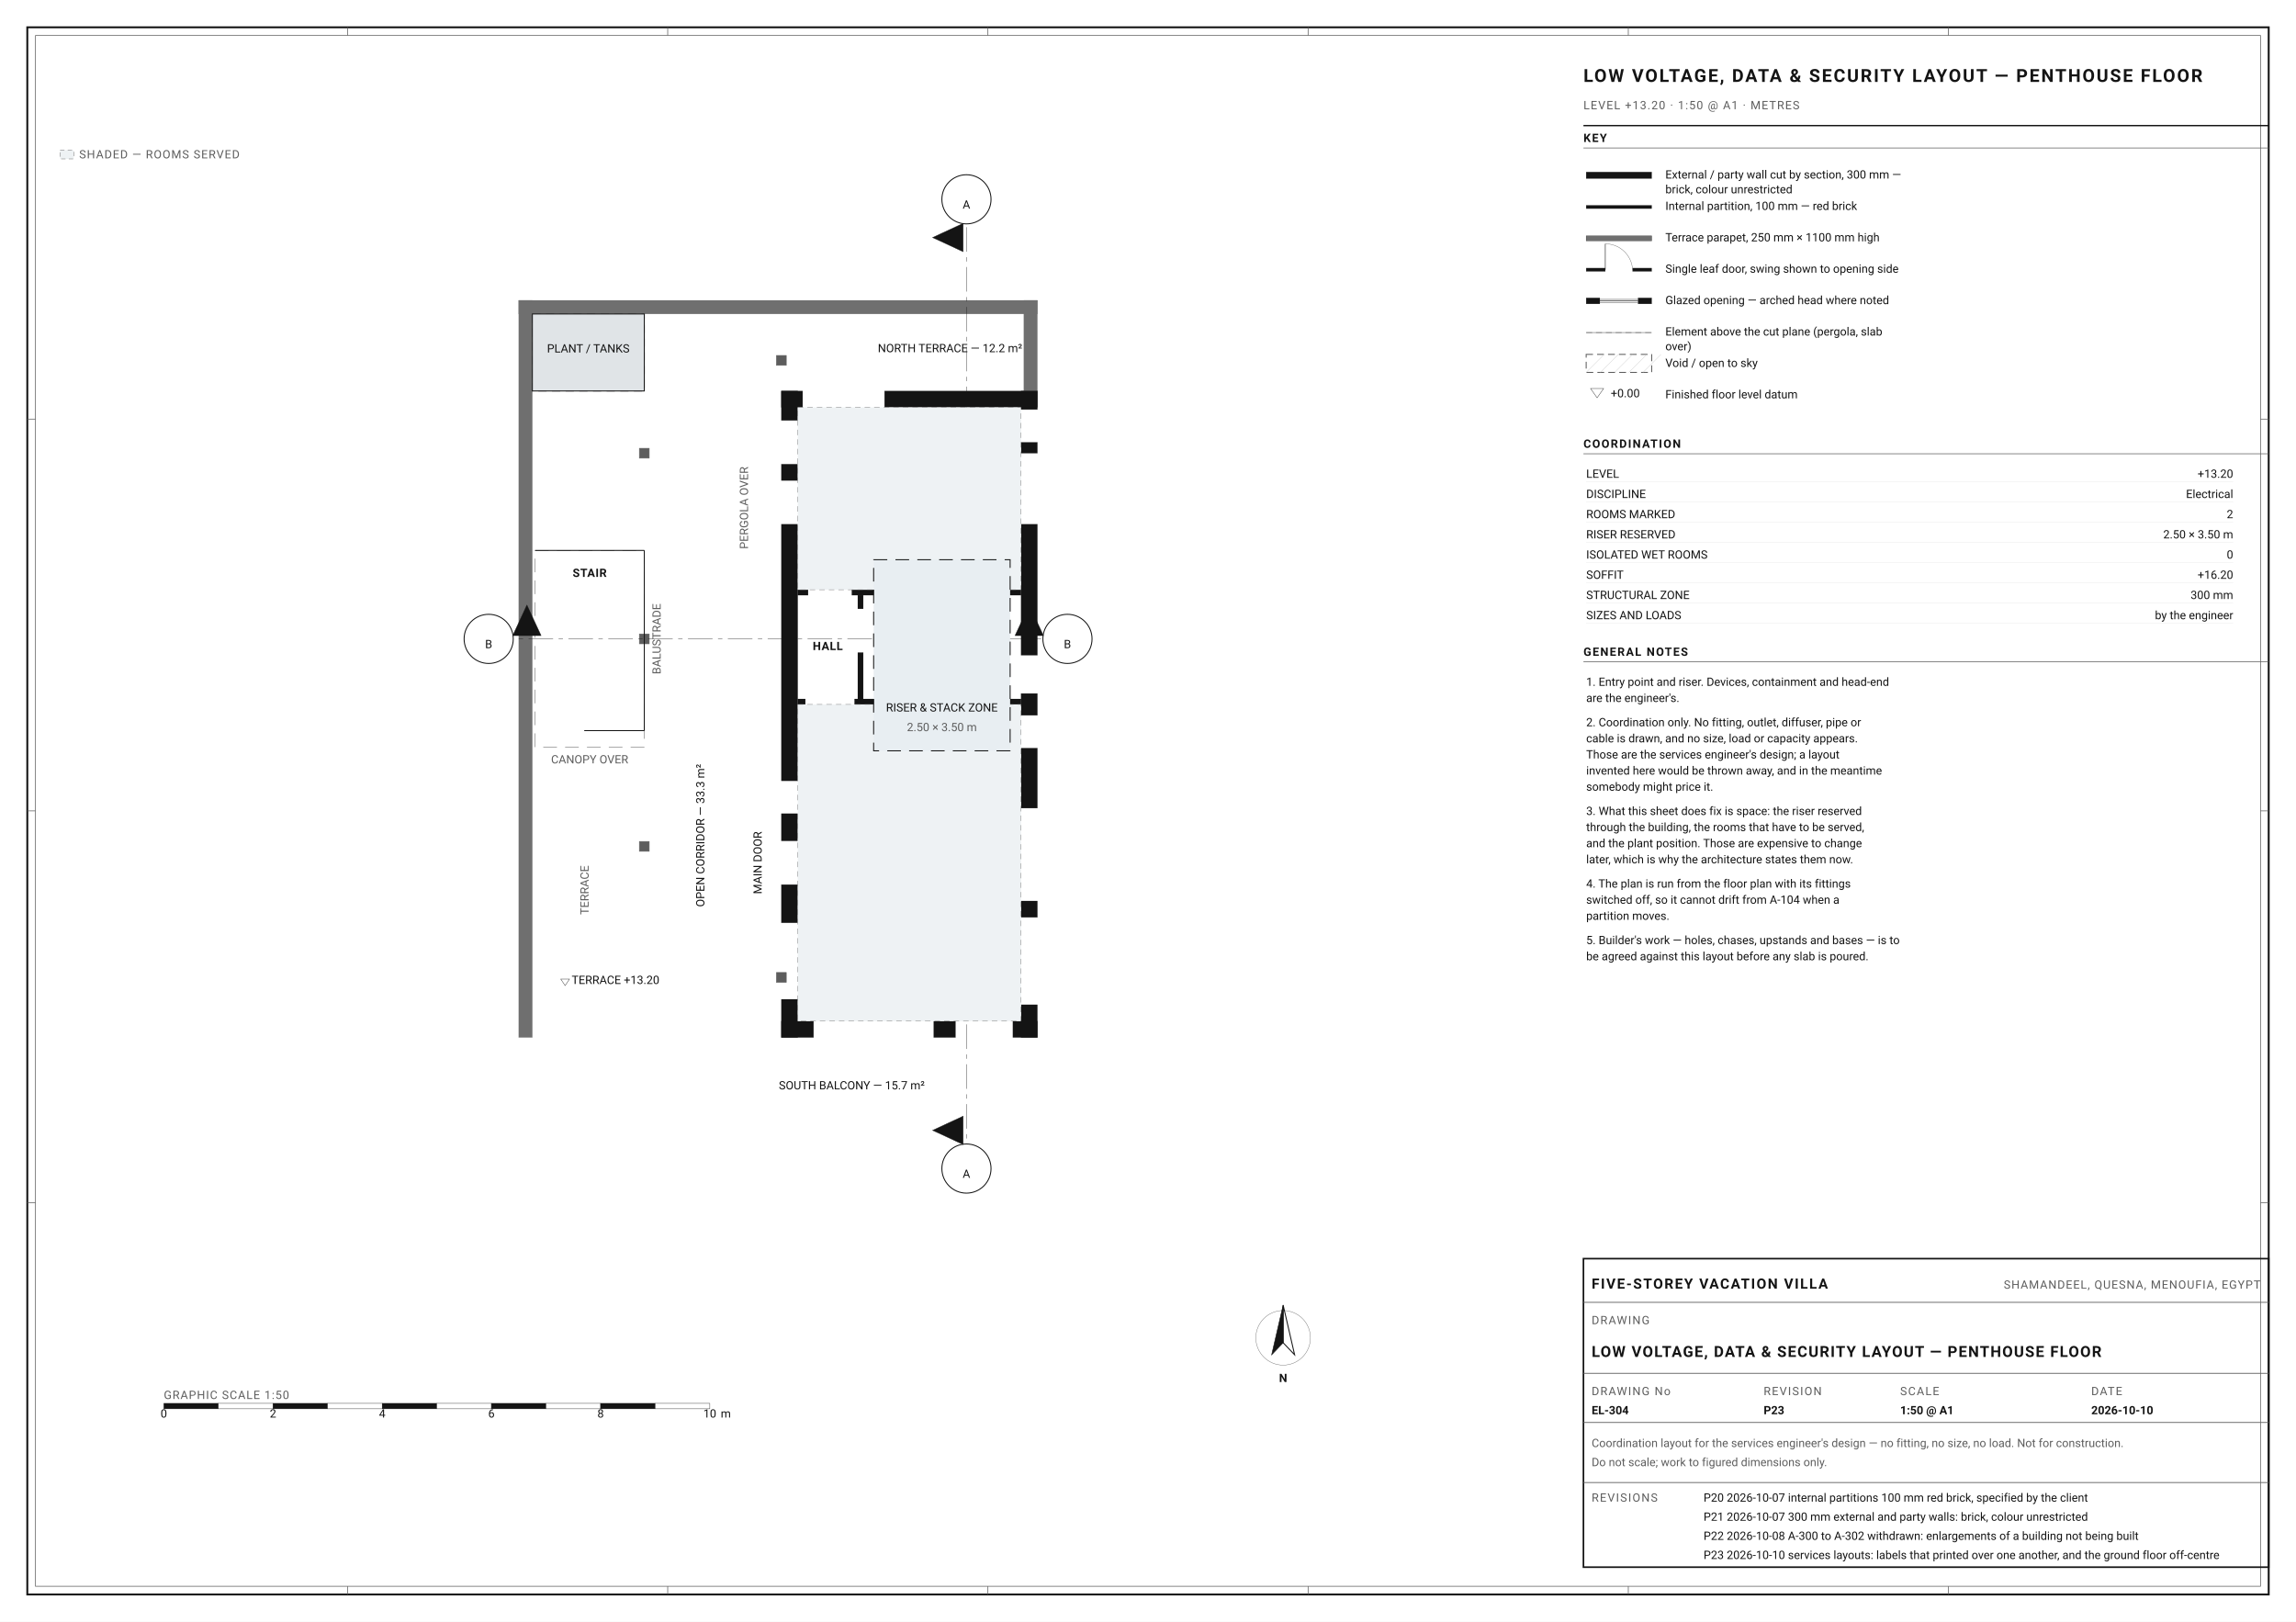
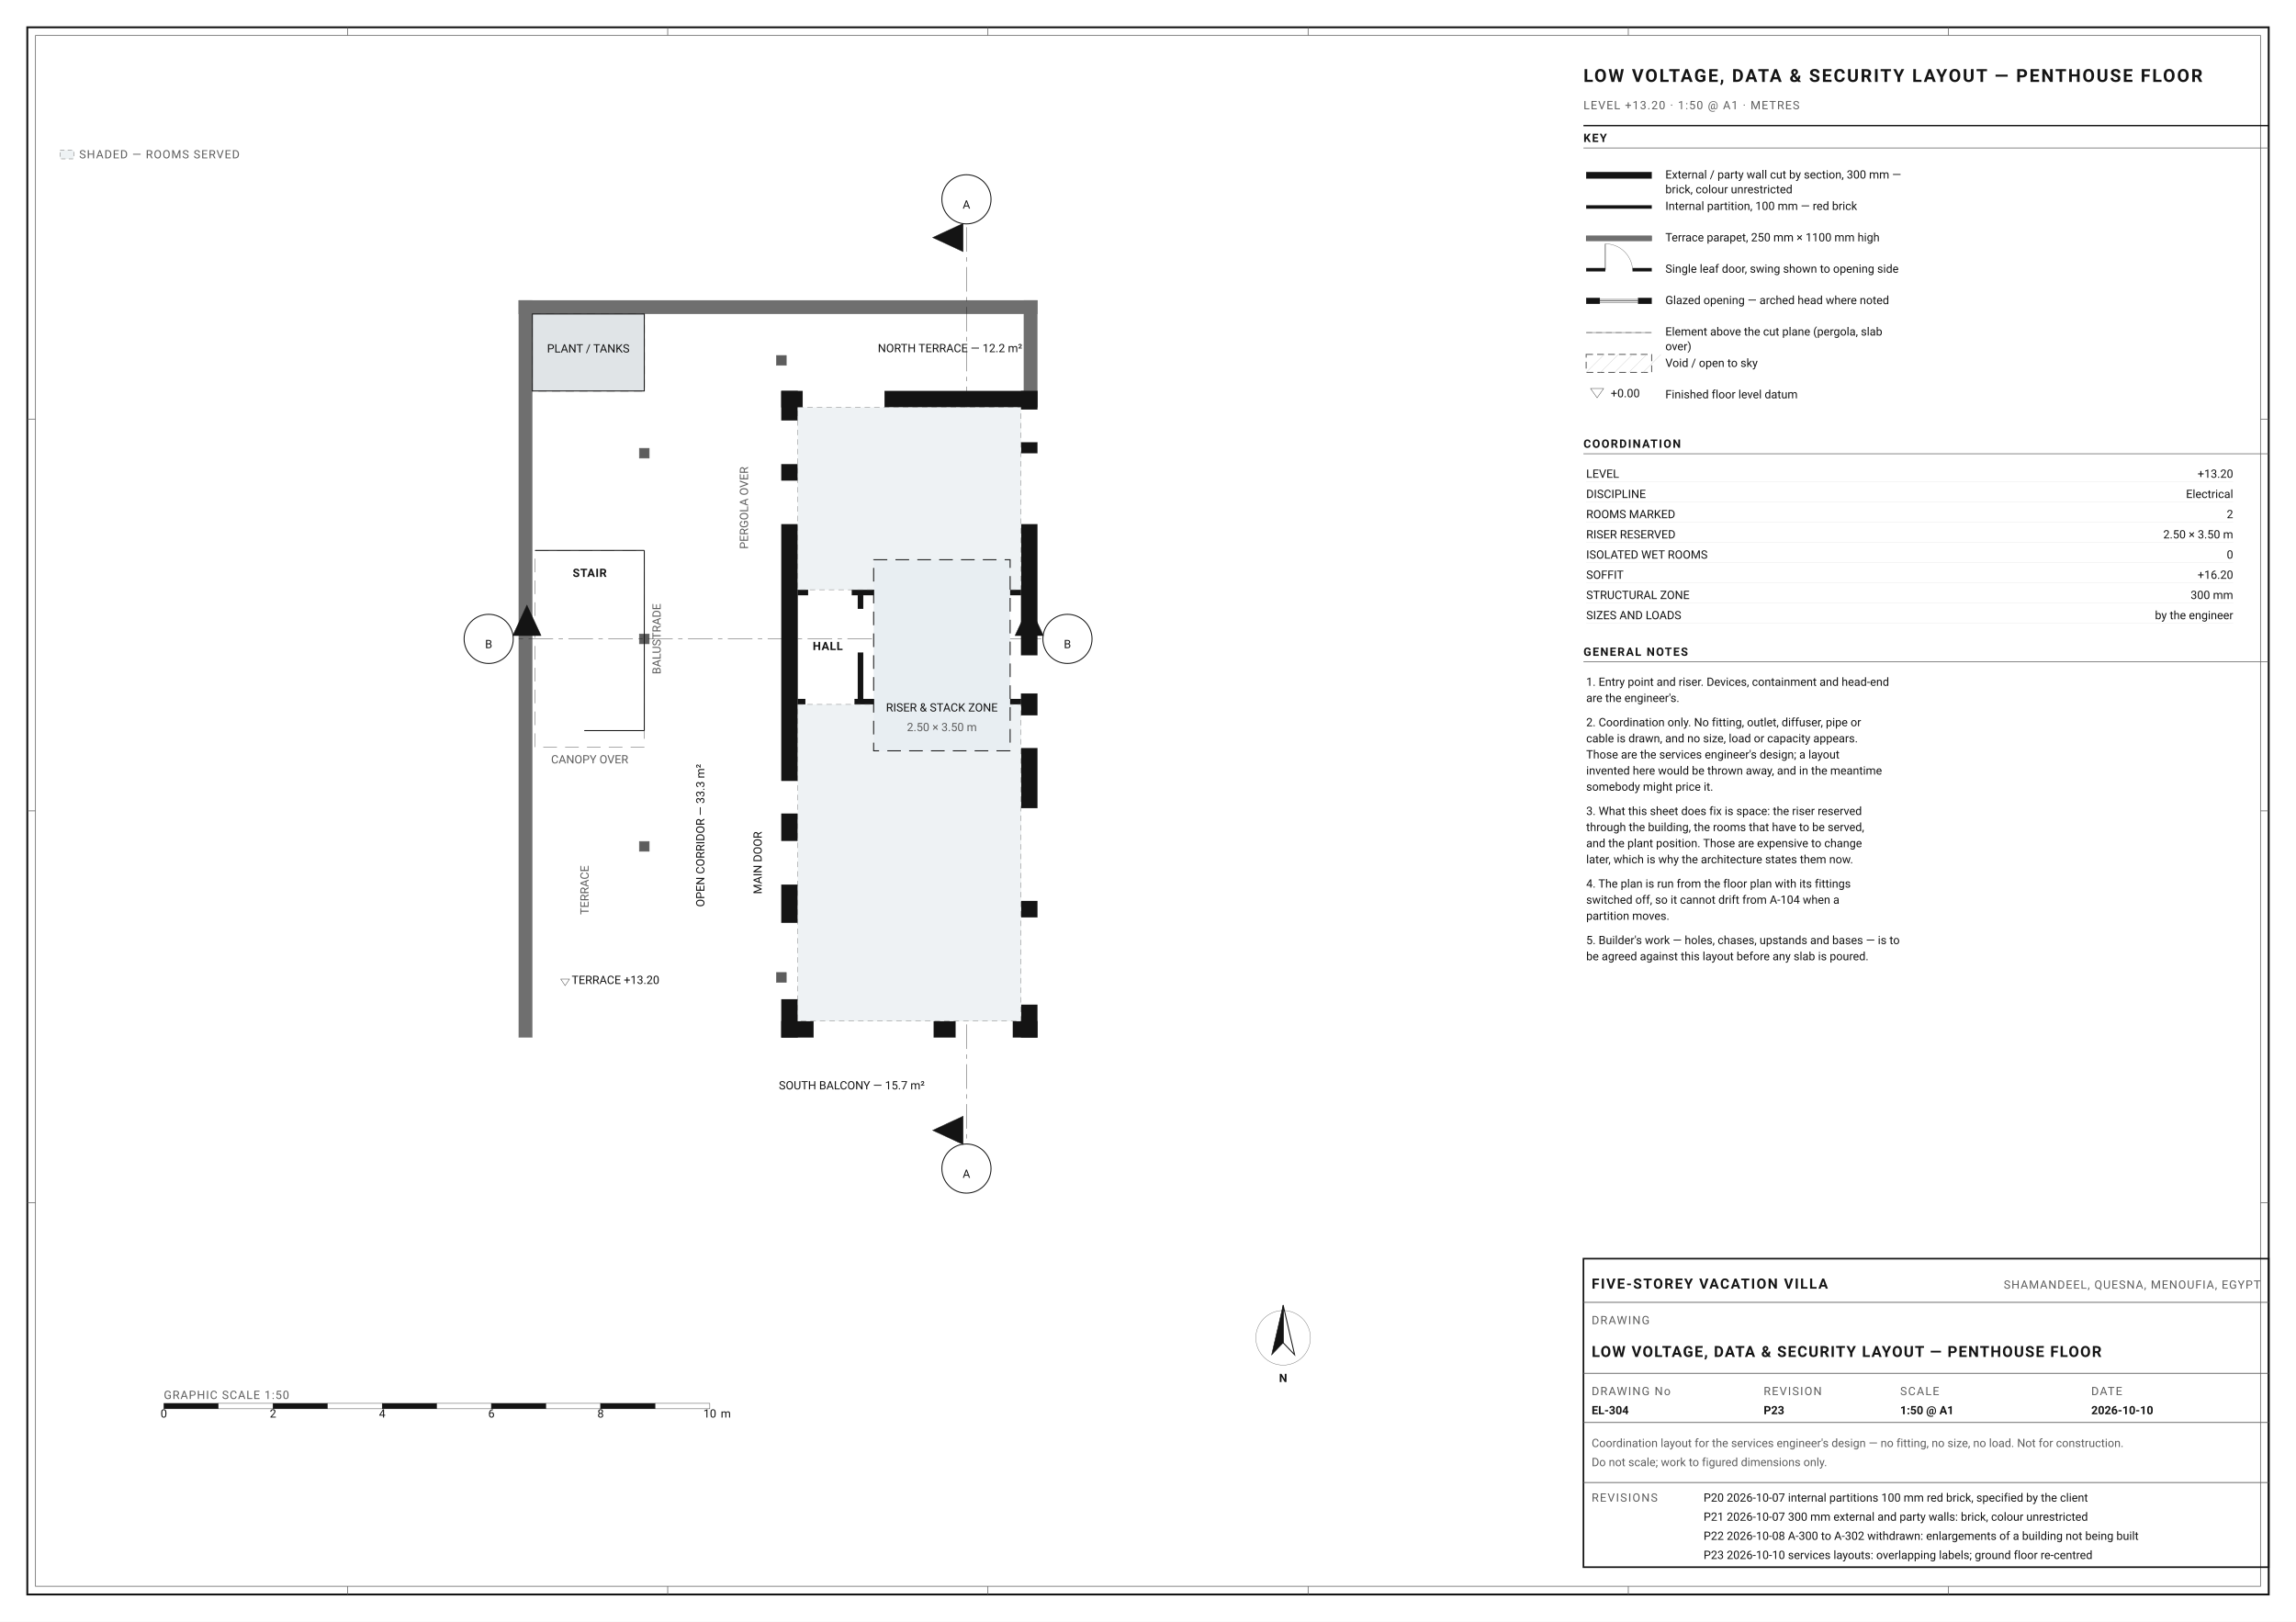
<svg xmlns="http://www.w3.org/2000/svg" width="841.0mm" height="594.0mm" viewBox="0 0 841.0 594.0">
  <rect width="841.0" height="594.0" fill="#ffffff" />
  <rect x="10.000" y="10.000" width="821.000" height="574.000" fill="none" stroke="#141414" stroke-width="0.7" />
  <rect x="13.000" y="13.000" width="815.000" height="568.000" fill="none" stroke="#5d5d5d" stroke-width="0.25" />
  <line x1="127.286" y1="10.000" x2="127.286" y2="13.000" stroke="#5d5d5d" stroke-width="0.25" stroke-linecap="butt" />
  <line x1="127.286" y1="581.000" x2="127.286" y2="584.000" stroke="#5d5d5d" stroke-width="0.25" stroke-linecap="butt" />
  <line x1="244.571" y1="10.000" x2="244.571" y2="13.000" stroke="#5d5d5d" stroke-width="0.25" stroke-linecap="butt" />
  <line x1="244.571" y1="581.000" x2="244.571" y2="584.000" stroke="#5d5d5d" stroke-width="0.25" stroke-linecap="butt" />
  <line x1="361.857" y1="10.000" x2="361.857" y2="13.000" stroke="#5d5d5d" stroke-width="0.25" stroke-linecap="butt" />
  <line x1="361.857" y1="581.000" x2="361.857" y2="584.000" stroke="#5d5d5d" stroke-width="0.25" stroke-linecap="butt" />
  <line x1="479.143" y1="10.000" x2="479.143" y2="13.000" stroke="#5d5d5d" stroke-width="0.25" stroke-linecap="butt" />
  <line x1="479.143" y1="581.000" x2="479.143" y2="584.000" stroke="#5d5d5d" stroke-width="0.25" stroke-linecap="butt" />
  <line x1="596.429" y1="10.000" x2="596.429" y2="13.000" stroke="#5d5d5d" stroke-width="0.25" stroke-linecap="butt" />
  <line x1="596.429" y1="581.000" x2="596.429" y2="584.000" stroke="#5d5d5d" stroke-width="0.25" stroke-linecap="butt" />
  <line x1="713.714" y1="10.000" x2="713.714" y2="13.000" stroke="#5d5d5d" stroke-width="0.25" stroke-linecap="butt" />
  <line x1="713.714" y1="581.000" x2="713.714" y2="584.000" stroke="#5d5d5d" stroke-width="0.25" stroke-linecap="butt" />
  <line x1="10.000" y1="153.500" x2="13.000" y2="153.500" stroke="#5d5d5d" stroke-width="0.25" stroke-linecap="butt" />
  <line x1="828.000" y1="153.500" x2="831.000" y2="153.500" stroke="#5d5d5d" stroke-width="0.25" stroke-linecap="butt" />
  <line x1="10.000" y1="297.000" x2="13.000" y2="297.000" stroke="#5d5d5d" stroke-width="0.25" stroke-linecap="butt" />
  <line x1="828.000" y1="297.000" x2="831.000" y2="297.000" stroke="#5d5d5d" stroke-width="0.25" stroke-linecap="butt" />
  <line x1="10.000" y1="440.500" x2="13.000" y2="440.500" stroke="#5d5d5d" stroke-width="0.25" stroke-linecap="butt" />
  <line x1="828.000" y1="440.500" x2="831.000" y2="440.500" stroke="#5d5d5d" stroke-width="0.25" stroke-linecap="butt" />
  <rect x="190.000" y="110.000" width="5.000" height="270.000" fill="#6f6f6f" stroke="#6f6f6f" stroke-width="0.05" />
  <rect x="190.000" y="110.000" width="190.000" height="5.000" fill="#6f6f6f" stroke="#6f6f6f" stroke-width="0.05" />
  <rect x="375.000" y="110.000" width="5.000" height="33.200" fill="#6f6f6f" stroke="#6f6f6f" stroke-width="0.05" />
  <rect x="234.200" y="308.200" width="3.600" height="3.600" fill="#5d5d5d" stroke="#5d5d5d" stroke-width="0.2" />
  <rect x="234.200" y="232.200" width="3.600" height="3.600" fill="#5d5d5d" stroke="#5d5d5d" stroke-width="0.2" />
  <rect x="234.200" y="164.200" width="3.600" height="3.600" fill="#5d5d5d" stroke="#5d5d5d" stroke-width="0.2" />
  <rect x="284.400" y="356.200" width="3.600" height="3.600" fill="#5d5d5d" stroke="#5d5d5d" stroke-width="0.2" />
  <rect x="284.400" y="130.200" width="3.600" height="3.600" fill="#5d5d5d" stroke="#5d5d5d" stroke-width="0.2" />
  <rect x="196.000" y="201.600" width="40.000" height="72.000" fill="none" stroke="#5d5d5d" stroke-width="0.18" stroke-dasharray="5 3" />
  <text x="216.000" y="279.600" font-family="ui-sans-serif,-apple-system,'Segoe UI',Roboto,'Helvetica Neue',Arial,sans-serif" font-size="4.233" fill="#5d5d5d" text-anchor="middle" font-weight="400" letter-spacing="0.0" style="">CANOPY OVER</text>
  <rect x="195.000" y="115.000" width="41.000" height="28.200" fill="none" stroke="#5d5d5d" stroke-width="0.35" stroke-dasharray="3 2" />
  <text x="215.500" y="129.100" font-family="ui-sans-serif,-apple-system,'Segoe UI',Roboto,'Helvetica Neue',Arial,sans-serif" font-size="4.233" fill="#5d5d5d" text-anchor="middle" font-weight="400" letter-spacing="0.0" style="">TANKS</text>
  <text x="312.000" y="399.000" font-family="ui-sans-serif,-apple-system,'Segoe UI',Roboto,'Helvetica Neue',Arial,sans-serif" font-size="4.233" fill="#141414" text-anchor="middle" font-weight="400" letter-spacing="0.0" style="">SOUTH BALCONY — 15.7 m²</text>
  <text x="348.000" y="129.000" font-family="ui-sans-serif,-apple-system,'Segoe UI',Roboto,'Helvetica Neue',Arial,sans-serif" font-size="4.233" fill="#141414" text-anchor="middle" font-weight="400" letter-spacing="0.0" style="">NORTH TERRACE — 12.2 m²</text>
  <text x="258.000" y="306.000" font-family="ui-sans-serif,-apple-system,'Segoe UI',Roboto,'Helvetica Neue',Arial,sans-serif" font-size="4.233" fill="#141414" text-anchor="middle" font-weight="400" letter-spacing="0.0" style="" transform="rotate(-90 258.000 306.000)">OPEN CORRIDOR — 33.3 m²</text>
  <text x="274.000" y="186.000" font-family="ui-sans-serif,-apple-system,'Segoe UI',Roboto,'Helvetica Neue',Arial,sans-serif" font-size="4.233" fill="#5d5d5d" text-anchor="middle" font-weight="400" letter-spacing="0.0" style="" transform="rotate(-90 274.000 186.000)">PERGOLA OVER</text>
  <text x="215.600" y="326.000" font-family="ui-sans-serif,-apple-system,'Segoe UI',Roboto,'Helvetica Neue',Arial,sans-serif" font-size="4.233" fill="#5d5d5d" text-anchor="middle" font-weight="400" letter-spacing="0.0" style="" transform="rotate(-90 215.600 326.000)">TERRACE</text>
  <polygon points="207.00,361.00 205.40,358.60 208.60,358.60" fill="none" stroke="#141414" stroke-width="0.13" />
  <text x="209.400" y="360.400" font-family="ui-sans-serif,-apple-system,'Segoe UI',Roboto,'Helvetica Neue',Arial,sans-serif" font-size="4.233" fill="#141414" text-anchor="start" font-weight="400" letter-spacing="0.0" style="">TERRACE +13.20</text>
  <rect x="286.200" y="374.000" width="11.800" height="6.000" fill="#141414" stroke="#141414" stroke-width="0.05" />
  <rect x="342.000" y="374.000" width="8.000" height="6.000" fill="#141414" stroke="#141414" stroke-width="0.05" />
  <rect x="371.000" y="374.000" width="9.000" height="6.000" fill="#141414" stroke="#141414" stroke-width="0.05" />
  <rect x="286.200" y="366.000" width="6.000" height="14.000" fill="#141414" stroke="#141414" stroke-width="0.05" />
  <rect x="286.200" y="324.000" width="6.000" height="14.000" fill="#141414" stroke="#141414" stroke-width="0.05" />
  <rect x="286.200" y="298.000" width="6.000" height="10.000" fill="#141414" stroke="#141414" stroke-width="0.05" />
  <rect x="286.200" y="192.000" width="6.000" height="94.000" fill="#141414" stroke="#141414" stroke-width="0.05" />
  <rect x="286.200" y="170.000" width="6.000" height="6.000" fill="#141414" stroke="#141414" stroke-width="0.05" />
  <rect x="286.200" y="143.200" width="6.000" height="10.800" fill="#141414" stroke="#141414" stroke-width="0.05" />
  <rect x="286.200" y="143.200" width="7.800" height="6.000" fill="#141414" stroke="#141414" stroke-width="0.05" />
  <rect x="324.000" y="143.200" width="56.000" height="6.000" fill="#141414" stroke="#141414" stroke-width="0.05" />
  <rect x="374.000" y="368.000" width="6.000" height="12.000" fill="#141414" stroke="#141414" stroke-width="0.05" />
  <rect x="374.000" y="330.000" width="6.000" height="6.000" fill="#141414" stroke="#141414" stroke-width="0.05" />
  <rect x="374.000" y="274.000" width="6.000" height="22.000" fill="#141414" stroke="#141414" stroke-width="0.05" />
  <rect x="374.000" y="254.000" width="6.000" height="8.000" fill="#141414" stroke="#141414" stroke-width="0.05" />
  <rect x="374.000" y="192.000" width="6.000" height="48.000" fill="#141414" stroke="#141414" stroke-width="0.05" />
  <rect x="374.000" y="162.000" width="6.000" height="4.000" fill="#141414" stroke="#141414" stroke-width="0.05" />
  <rect x="374.000" y="143.200" width="6.000" height="6.800" fill="#141414" stroke="#141414" stroke-width="0.05" />
  <rect x="292.200" y="256.000" width="2.800" height="2.000" fill="#141414" stroke="#141414" stroke-width="0.05" />
  <rect x="313.000" y="256.000" width="61.000" height="2.000" fill="#141414" stroke="#141414" stroke-width="0.05" />
  <rect x="314.200" y="239.000" width="2.000" height="17.000" fill="#141414" stroke="#141414" stroke-width="0.05" />
  <rect x="314.200" y="218.000" width="2.000" height="5.000" fill="#141414" stroke="#141414" stroke-width="0.05" />
  <rect x="292.200" y="216.000" width="3.800" height="2.000" fill="#141414" stroke="#141414" stroke-width="0.05" />
  <rect x="312.000" y="216.000" width="62.000" height="2.000" fill="#141414" stroke="#141414" stroke-width="0.05" />
  <text x="279.000" y="316.000" font-family="ui-sans-serif,-apple-system,'Segoe UI',Roboto,'Helvetica Neue',Arial,sans-serif" font-size="4.233" fill="#141414" text-anchor="middle" font-weight="400" letter-spacing="0.0" style="" transform="rotate(-90 279.000 316.000)">MAIN DOOR</text>
  <line x1="214.000" y1="267.600" x2="236.000" y2="267.600" stroke="#141414" stroke-width="0.35" stroke-linecap="butt" />
  <line x1="236.000" y1="267.600" x2="236.000" y2="201.600" stroke="#141414" stroke-width="0.35" stroke-linecap="butt" />
  <line x1="196.000" y1="201.600" x2="236.000" y2="201.600" stroke="#141414" stroke-width="0.35" stroke-linecap="butt" />
  <text x="242.000" y="234.000" font-family="ui-sans-serif,-apple-system,'Segoe UI',Roboto,'Helvetica Neue',Arial,sans-serif" font-size="4.233" fill="#5d5d5d" text-anchor="middle" font-weight="400" letter-spacing="0.0" style="" transform="rotate(-90 242.000 234.000)">BALUSTRADE</text>
  <rect x="361.000" y="153.000" width="9.000" height="9.000" fill="none" stroke="#5d5d5d" stroke-width="0.2" />
  <text x="332.000" y="312.391" font-family="ui-sans-serif,-apple-system,'Segoe UI',Roboto,'Helvetica Neue',Arial,sans-serif" font-size="4.233" fill="#141414" text-anchor="middle" font-weight="700" letter-spacing="0.18" style="">LIVING &amp; DINING</text>
  <text x="332.000" y="318.233" font-family="ui-sans-serif,-apple-system,'Segoe UI',Roboto,'Helvetica Neue',Arial,sans-serif" font-size="4.233" fill="#5d5d5d" text-anchor="middle" font-weight="400" letter-spacing="0.0" style="">23.7 m²</text>
  <text x="303.200" y="238.112" font-family="ui-sans-serif,-apple-system,'Segoe UI',Roboto,'Helvetica Neue',Arial,sans-serif" font-size="4.233" fill="#141414" text-anchor="middle" font-weight="700" letter-spacing="0.18" style="">HALL</text>
  <text x="334.400" y="228.912" font-family="ui-sans-serif,-apple-system,'Segoe UI',Roboto,'Helvetica Neue',Arial,sans-serif" font-size="4.233" fill="#141414" text-anchor="middle" font-weight="700" letter-spacing="0.18" style="">BATH</text>
  <text x="310.000" y="172.391" font-family="ui-sans-serif,-apple-system,'Segoe UI',Roboto,'Helvetica Neue',Arial,sans-serif" font-size="4.233" fill="#141414" text-anchor="middle" font-weight="700" letter-spacing="0.18" style="">BEDROOM 11</text>
  <text x="310.000" y="178.233" font-family="ui-sans-serif,-apple-system,'Segoe UI',Roboto,'Helvetica Neue',Arial,sans-serif" font-size="4.233" fill="#5d5d5d" text-anchor="middle" font-weight="400" letter-spacing="0.0" style="">13.6 m²</text>
  <text x="216.000" y="211.312" font-family="ui-sans-serif,-apple-system,'Segoe UI',Roboto,'Helvetica Neue',Arial,sans-serif" font-size="4.233" fill="#141414" text-anchor="middle" font-weight="700" letter-spacing="0.18" style="">STAIR</text>
  <polygon points="306.00,196.00 304.40,193.60 307.60,193.60" fill="none" stroke="#141414" stroke-width="0.13" />
  <text x="308.400" y="195.400" font-family="ui-sans-serif,-apple-system,'Segoe UI',Roboto,'Helvetica Neue',Arial,sans-serif" font-size="4.233" fill="#141414" text-anchor="start" font-weight="400" letter-spacing="0.0" style="">FFL +13.20</text>
  <line x1="354.000" y1="428.000" x2="354.000" y2="73.000" stroke="#141414" stroke-width="0.13" stroke-linecap="butt" stroke-dasharray="9 2 1.6 2" />
  <circle cx="354.000" cy="428.000" r="9.000" fill="#ffffff" stroke="#141414" stroke-width="0.35" />
  <text x="354.000" y="431.400" font-family="ui-sans-serif,-apple-system,'Segoe UI',Roboto,'Helvetica Neue',Arial,sans-serif" font-size="4.233" fill="#141414" text-anchor="middle" font-weight="400" letter-spacing="0.0" style="">A</text>
  <circle cx="354.000" cy="73.000" r="9.000" fill="#ffffff" stroke="#141414" stroke-width="0.35" />
  <text x="354.000" y="76.400" font-family="ui-sans-serif,-apple-system,'Segoe UI',Roboto,'Helvetica Neue',Arial,sans-serif" font-size="4.233" fill="#141414" text-anchor="middle" font-weight="400" letter-spacing="0.0" style="">A</text>
  <polygon points="341.600,414.000 352.800,408.800 352.800,419.200" fill="#141414" stroke="#141414" stroke-width="0.13" />
  <polygon points="341.600,87.000 352.800,81.800 352.800,92.200" fill="#141414" stroke="#141414" stroke-width="0.13" />
  <line x1="179.000" y1="234.000" x2="391.000" y2="234.000" stroke="#141414" stroke-width="0.13" stroke-linecap="butt" stroke-dasharray="9 2 1.6 2" />
  <circle cx="179.000" cy="234.000" r="9.000" fill="#ffffff" stroke="#141414" stroke-width="0.35" />
  <text x="179.000" y="237.400" font-family="ui-sans-serif,-apple-system,'Segoe UI',Roboto,'Helvetica Neue',Arial,sans-serif" font-size="4.233" fill="#141414" text-anchor="middle" font-weight="400" letter-spacing="0.0" style="">B</text>
  <circle cx="391.000" cy="234.000" r="9.000" fill="#ffffff" stroke="#141414" stroke-width="0.35" />
  <text x="391.000" y="237.400" font-family="ui-sans-serif,-apple-system,'Segoe UI',Roboto,'Helvetica Neue',Arial,sans-serif" font-size="4.233" fill="#141414" text-anchor="middle" font-weight="400" letter-spacing="0.0" style="">B</text>
  <polygon points="193.000,221.600 198.200,232.800 187.800,232.800" fill="#141414" stroke="#141414" stroke-width="0.13" />
  <polygon points="377.000,221.600 382.200,232.800 371.800,232.800" fill="#141414" stroke="#141414" stroke-width="0.13" />
  <rect x="292.200" y="258.000" width="81.800" height="116.000" fill="#eef2f4" stroke="#5d5d5d" stroke-width="0.13" stroke-dasharray="2 1.5" />
  <rect x="292.200" y="149.200" width="81.800" height="66.800" fill="#eef2f4" stroke="#5d5d5d" stroke-width="0.13" stroke-dasharray="2 1.5" />
  <rect x="22.000" y="55.000" width="5.000" height="3.200" fill="#eef2f4" stroke="#5d5d5d" stroke-width="0.15" stroke-dasharray="1.6 1.2" />
  <text x="29.000" y="58.000" font-family="ui-sans-serif,-apple-system,'Segoe UI',Roboto,'Helvetica Neue',Arial,sans-serif" font-size="4.233" fill="#5d5d5d" text-anchor="start" font-weight="400" letter-spacing="0.3" style="">SHADED — ROOMS SERVED</text>
  <rect x="320.000" y="205.000" width="50.000" height="70.000" fill="#e8eef2" stroke="#141414" stroke-width="0.35" stroke-dasharray="5 3" />
  <text x="345.000" y="260.600" font-family="ui-sans-serif,-apple-system,'Segoe UI',Roboto,'Helvetica Neue',Arial,sans-serif" font-size="4.233" fill="#141414" text-anchor="middle" font-weight="400" letter-spacing="0.0" style="">RISER &amp; STACK ZONE</text>
  <text x="345.000" y="267.800" font-family="ui-sans-serif,-apple-system,'Segoe UI',Roboto,'Helvetica Neue',Arial,sans-serif" font-size="4.233" fill="#5d5d5d" text-anchor="middle" font-weight="400" letter-spacing="0.0" style="">2.50 × 3.50 m</text>
  <rect x="195.000" y="115.000" width="41.000" height="28.200" fill="#e0e4e7" stroke="#141414" stroke-width="0.35" />
  <text x="215.500" y="129.100" font-family="ui-sans-serif,-apple-system,'Segoe UI',Roboto,'Helvetica Neue',Arial,sans-serif" font-size="4.233" fill="#141414" text-anchor="middle" font-weight="400" letter-spacing="0.0" style="">PLANT / TANKS</text>
  <text x="580.000" y="30.000" font-family="ui-sans-serif,-apple-system,'Segoe UI',Roboto,'Helvetica Neue',Arial,sans-serif" font-size="6.6" fill="#141414" text-anchor="start" font-weight="700" letter-spacing="0.6" style="">LOW VOLTAGE, DATA &amp; SECURITY LAYOUT — PENTHOUSE FLOOR</text>
  <text x="580.000" y="40.000" font-family="ui-sans-serif,-apple-system,'Segoe UI',Roboto,'Helvetica Neue',Arial,sans-serif" font-size="4.233" fill="#5d5d5d" text-anchor="start" font-weight="400" letter-spacing="0.35" style="">LEVEL +13.20   ·   1:50 @ A1   ·   METRES</text>
  <line x1="580.000" y1="46.000" x2="831.000" y2="46.000" stroke="#141414" stroke-width="0.5" stroke-linecap="butt" />
  <text x="580.000" y="52.000" font-family="ui-sans-serif,-apple-system,'Segoe UI',Roboto,'Helvetica Neue',Arial,sans-serif" font-size="4.233" fill="#141414" text-anchor="start" font-weight="700" letter-spacing="0.45" style="">KEY</text>
  <line x1="580.000" y1="54.200" x2="831.000" y2="54.200" stroke="#5d5d5d" stroke-width="0.25" stroke-linecap="butt" />
  <rect x="581.000" y="63.000" width="24.000" height="2.400" fill="#141414" stroke="#141414" stroke-width="0.05" />
  <text x="610.000" y="65.400" font-family="ui-sans-serif,-apple-system,'Segoe UI',Roboto,'Helvetica Neue',Arial,sans-serif" font-size="4.233" fill="#141414" text-anchor="start" font-weight="400" letter-spacing="0.0" style="">External / party wall cut by section, 300 mm —</text>
  <text x="610.000" y="70.800" font-family="ui-sans-serif,-apple-system,'Segoe UI',Roboto,'Helvetica Neue',Arial,sans-serif" font-size="4.233" fill="#141414" text-anchor="start" font-weight="400" letter-spacing="0.0" style="">brick, colour unrestricted</text>
  <rect x="581.000" y="75.200" width="24.000" height="1.200" fill="#141414" stroke="#141414" stroke-width="0.05" />
  <text x="610.000" y="76.900" font-family="ui-sans-serif,-apple-system,'Segoe UI',Roboto,'Helvetica Neue',Arial,sans-serif" font-size="4.233" fill="#141414" text-anchor="start" font-weight="400" letter-spacing="0.0" style="">Internal partition, 100 mm — red brick</text>
  <rect x="581.000" y="86.400" width="24.000" height="1.800" fill="#6f6f6f" stroke="#141414" stroke-width="0.1" />
  <text x="610.000" y="88.400" font-family="ui-sans-serif,-apple-system,'Segoe UI',Roboto,'Helvetica Neue',Arial,sans-serif" font-size="4.233" fill="#141414" text-anchor="start" font-weight="400" letter-spacing="0.0" style="">Terrace parapet, 250 mm × 1100 mm high</text>
  <rect x="581.000" y="98.200" width="7.000" height="1.200" fill="#141414" stroke="#141414" stroke-width="0.05" />
  <rect x="598.000" y="98.200" width="7.000" height="1.200" fill="#141414" stroke="#141414" stroke-width="0.05" />
  <line x1="588.000" y1="98.800" x2="588.000" y2="89.300" stroke="#141414" stroke-width="0.2" stroke-linecap="butt" />
  <path d="M 588.0 89.3 A 10 10 0 0 1 598.0 98.8" fill="none" stroke="#5d5d5d" stroke-width="0.13" />
  <text x="610.000" y="99.900" font-family="ui-sans-serif,-apple-system,'Segoe UI',Roboto,'Helvetica Neue',Arial,sans-serif" font-size="4.233" fill="#141414" text-anchor="start" font-weight="400" letter-spacing="0.0" style="">Single leaf door, swing shown to opening side</text>
  <rect x="581.000" y="109.100" width="5.000" height="2.200" fill="#141414" stroke="#141414" stroke-width="0.05" />
  <rect x="600.000" y="109.100" width="5.000" height="2.200" fill="#141414" stroke="#141414" stroke-width="0.05" />
  <line x1="586.000" y1="109.650" x2="600.000" y2="109.650" stroke="#5d5d5d" stroke-width="0.2" stroke-linecap="butt" />
  <line x1="586.000" y1="110.200" x2="600.000" y2="110.200" stroke="#141414" stroke-width="0.2" stroke-linecap="butt" />
  <line x1="586.000" y1="110.750" x2="600.000" y2="110.750" stroke="#5d5d5d" stroke-width="0.2" stroke-linecap="butt" />
  <text x="610.000" y="111.400" font-family="ui-sans-serif,-apple-system,'Segoe UI',Roboto,'Helvetica Neue',Arial,sans-serif" font-size="4.233" fill="#141414" text-anchor="start" font-weight="400" letter-spacing="0.0" style="">Glazed opening — arched head where noted</text>
  <line x1="581.000" y1="121.800" x2="605.000" y2="121.800" stroke="#5d5d5d" stroke-width="0.18" stroke-linecap="butt" />
  <line x1="581.0" y1="121.8" x2="605.0" y2="121.8" stroke="#5d5d5d" stroke-width="0.18" stroke-dasharray="2.2 1.4" />
  <text x="610.000" y="122.900" font-family="ui-sans-serif,-apple-system,'Segoe UI',Roboto,'Helvetica Neue',Arial,sans-serif" font-size="4.233" fill="#141414" text-anchor="start" font-weight="400" letter-spacing="0.0" style="">Element above the cut plane (pergola, slab</text>
  <text x="610.000" y="128.300" font-family="ui-sans-serif,-apple-system,'Segoe UI',Roboto,'Helvetica Neue',Arial,sans-serif" font-size="4.233" fill="#141414" text-anchor="start" font-weight="400" letter-spacing="0.0" style="">over)</text>
  <rect x="581.000" y="129.800" width="24.000" height="6.600" fill="none" stroke="#5d5d5d" stroke-width="0.35" stroke-dasharray="2.5 1.5" />
  <line x1="581.000" y1="136.400" x2="587.600" y2="129.800" stroke="#c9c9c9" stroke-width="0.13" stroke-linecap="butt" />
  <line x1="586.200" y1="136.400" x2="592.800" y2="129.800" stroke="#c9c9c9" stroke-width="0.13" stroke-linecap="butt" />
  <line x1="591.400" y1="136.400" x2="598.000" y2="129.800" stroke="#c9c9c9" stroke-width="0.13" stroke-linecap="butt" />
  <line x1="596.600" y1="136.400" x2="603.200" y2="129.800" stroke="#c9c9c9" stroke-width="0.13" stroke-linecap="butt" />
  <line x1="601.800" y1="136.400" x2="608.400" y2="129.800" stroke="#c9c9c9" stroke-width="0.13" stroke-linecap="butt" />
  <text x="610.000" y="134.400" font-family="ui-sans-serif,-apple-system,'Segoe UI',Roboto,'Helvetica Neue',Arial,sans-serif" font-size="4.233" fill="#141414" text-anchor="start" font-weight="400" letter-spacing="0.0" style="">Void / open to sky</text>
  <polygon points="585.0,145.7 582.6,142.3 587.4,142.3" fill="none" stroke="#141414" stroke-width="0.13" />
  <text x="590.000" y="145.500" font-family="ui-sans-serif,-apple-system,'Segoe UI',Roboto,'Helvetica Neue',Arial,sans-serif" font-size="4.233" fill="#141414" text-anchor="start" font-weight="400" letter-spacing="0.0" style="">+0.00</text>
  <text x="610.000" y="145.900" font-family="ui-sans-serif,-apple-system,'Segoe UI',Roboto,'Helvetica Neue',Arial,sans-serif" font-size="4.233" fill="#141414" text-anchor="start" font-weight="400" letter-spacing="0.0" style="">Finished floor level datum</text>
  <text x="580.000" y="164.000" font-family="ui-sans-serif,-apple-system,'Segoe UI',Roboto,'Helvetica Neue',Arial,sans-serif" font-size="4.233" fill="#141414" text-anchor="start" font-weight="700" letter-spacing="0.45" style="">COORDINATION</text>
  <line x1="580.000" y1="166.200" x2="831.000" y2="166.200" stroke="#5d5d5d" stroke-width="0.25" stroke-linecap="butt" />
  <text x="581.000" y="175.000" font-family="ui-sans-serif,-apple-system,'Segoe UI',Roboto,'Helvetica Neue',Arial,sans-serif" font-size="4.233" fill="#141414" text-anchor="start" font-weight="400" letter-spacing="0.0" style="">LEVEL</text>
  <text x="818.000" y="175.000" font-family="ui-sans-serif,-apple-system,'Segoe UI',Roboto,'Helvetica Neue',Arial,sans-serif" font-size="4.233" fill="#141414" text-anchor="end" font-weight="400" letter-spacing="0.0" style="">+13.20</text>
  <line x1="581.000" y1="176.400" x2="818.000" y2="176.400" stroke="#e2e2e2" stroke-width="0.12" stroke-linecap="butt" />
  <text x="581.000" y="182.400" font-family="ui-sans-serif,-apple-system,'Segoe UI',Roboto,'Helvetica Neue',Arial,sans-serif" font-size="4.233" fill="#141414" text-anchor="start" font-weight="400" letter-spacing="0.0" style="">DISCIPLINE</text>
  <text x="818.000" y="182.400" font-family="ui-sans-serif,-apple-system,'Segoe UI',Roboto,'Helvetica Neue',Arial,sans-serif" font-size="4.233" fill="#141414" text-anchor="end" font-weight="400" letter-spacing="0.0" style="">Electrical</text>
  <line x1="581.000" y1="183.800" x2="818.000" y2="183.800" stroke="#e2e2e2" stroke-width="0.12" stroke-linecap="butt" />
  <text x="581.000" y="189.800" font-family="ui-sans-serif,-apple-system,'Segoe UI',Roboto,'Helvetica Neue',Arial,sans-serif" font-size="4.233" fill="#141414" text-anchor="start" font-weight="400" letter-spacing="0.0" style="">ROOMS MARKED</text>
  <text x="818.000" y="189.800" font-family="ui-sans-serif,-apple-system,'Segoe UI',Roboto,'Helvetica Neue',Arial,sans-serif" font-size="4.233" fill="#141414" text-anchor="end" font-weight="400" letter-spacing="0.0" style="">2</text>
  <line x1="581.000" y1="191.200" x2="818.000" y2="191.200" stroke="#e2e2e2" stroke-width="0.12" stroke-linecap="butt" />
  <text x="581.000" y="197.200" font-family="ui-sans-serif,-apple-system,'Segoe UI',Roboto,'Helvetica Neue',Arial,sans-serif" font-size="4.233" fill="#141414" text-anchor="start" font-weight="400" letter-spacing="0.0" style="">RISER RESERVED</text>
  <text x="818.000" y="197.200" font-family="ui-sans-serif,-apple-system,'Segoe UI',Roboto,'Helvetica Neue',Arial,sans-serif" font-size="4.233" fill="#141414" text-anchor="end" font-weight="400" letter-spacing="0.0" style="">2.50 × 3.50 m</text>
  <line x1="581.000" y1="198.600" x2="818.000" y2="198.600" stroke="#e2e2e2" stroke-width="0.12" stroke-linecap="butt" />
  <text x="581.000" y="204.600" font-family="ui-sans-serif,-apple-system,'Segoe UI',Roboto,'Helvetica Neue',Arial,sans-serif" font-size="4.233" fill="#141414" text-anchor="start" font-weight="400" letter-spacing="0.0" style="">ISOLATED WET ROOMS</text>
  <text x="818.000" y="204.600" font-family="ui-sans-serif,-apple-system,'Segoe UI',Roboto,'Helvetica Neue',Arial,sans-serif" font-size="4.233" fill="#141414" text-anchor="end" font-weight="400" letter-spacing="0.0" style="">0</text>
  <line x1="581.000" y1="206.000" x2="818.000" y2="206.000" stroke="#e2e2e2" stroke-width="0.12" stroke-linecap="butt" />
  <text x="581.000" y="212.000" font-family="ui-sans-serif,-apple-system,'Segoe UI',Roboto,'Helvetica Neue',Arial,sans-serif" font-size="4.233" fill="#141414" text-anchor="start" font-weight="400" letter-spacing="0.0" style="">SOFFIT</text>
  <text x="818.000" y="212.000" font-family="ui-sans-serif,-apple-system,'Segoe UI',Roboto,'Helvetica Neue',Arial,sans-serif" font-size="4.233" fill="#141414" text-anchor="end" font-weight="400" letter-spacing="0.0" style="">+16.20</text>
  <line x1="581.000" y1="213.400" x2="818.000" y2="213.400" stroke="#e2e2e2" stroke-width="0.12" stroke-linecap="butt" />
  <text x="581.000" y="219.400" font-family="ui-sans-serif,-apple-system,'Segoe UI',Roboto,'Helvetica Neue',Arial,sans-serif" font-size="4.233" fill="#141414" text-anchor="start" font-weight="400" letter-spacing="0.0" style="">STRUCTURAL ZONE</text>
  <text x="818.000" y="219.400" font-family="ui-sans-serif,-apple-system,'Segoe UI',Roboto,'Helvetica Neue',Arial,sans-serif" font-size="4.233" fill="#141414" text-anchor="end" font-weight="400" letter-spacing="0.0" style="">300 mm</text>
  <line x1="581.000" y1="220.800" x2="818.000" y2="220.800" stroke="#e2e2e2" stroke-width="0.12" stroke-linecap="butt" />
  <text x="581.000" y="226.800" font-family="ui-sans-serif,-apple-system,'Segoe UI',Roboto,'Helvetica Neue',Arial,sans-serif" font-size="4.233" fill="#141414" text-anchor="start" font-weight="400" letter-spacing="0.0" style="">SIZES AND LOADS</text>
  <text x="818.000" y="226.800" font-family="ui-sans-serif,-apple-system,'Segoe UI',Roboto,'Helvetica Neue',Arial,sans-serif" font-size="4.233" fill="#141414" text-anchor="end" font-weight="400" letter-spacing="0.0" style="">by the engineer</text>
  <line x1="581.000" y1="228.200" x2="818.000" y2="228.200" stroke="#e2e2e2" stroke-width="0.12" stroke-linecap="butt" />
  <text x="580.000" y="240.200" font-family="ui-sans-serif,-apple-system,'Segoe UI',Roboto,'Helvetica Neue',Arial,sans-serif" font-size="4.233" fill="#141414" text-anchor="start" font-weight="700" letter-spacing="0.45" style="">GENERAL NOTES</text>
  <line x1="580.000" y1="242.400" x2="831.000" y2="242.400" stroke="#5d5d5d" stroke-width="0.25" stroke-linecap="butt" />
  <text x="581.000" y="251.200" font-family="ui-sans-serif,-apple-system,'Segoe UI',Roboto,'Helvetica Neue',Arial,sans-serif" font-size="4.233" fill="#141414" text-anchor="start" font-weight="400" letter-spacing="0.0" style="">1.  Entry point and riser. Devices, containment and head-end</text>
  <text x="581.000" y="257.100" font-family="ui-sans-serif,-apple-system,'Segoe UI',Roboto,'Helvetica Neue',Arial,sans-serif" font-size="4.233" fill="#141414" text-anchor="start" font-weight="400" letter-spacing="0.0" style="">     are the engineer's.</text>
  <text x="581.000" y="266.000" font-family="ui-sans-serif,-apple-system,'Segoe UI',Roboto,'Helvetica Neue',Arial,sans-serif" font-size="4.233" fill="#141414" text-anchor="start" font-weight="400" letter-spacing="0.0" style="">2.  Coordination only. No fitting, outlet, diffuser, pipe or</text>
  <text x="581.000" y="271.900" font-family="ui-sans-serif,-apple-system,'Segoe UI',Roboto,'Helvetica Neue',Arial,sans-serif" font-size="4.233" fill="#141414" text-anchor="start" font-weight="400" letter-spacing="0.0" style="">     cable is drawn, and no size, load or capacity appears.</text>
  <text x="581.000" y="277.800" font-family="ui-sans-serif,-apple-system,'Segoe UI',Roboto,'Helvetica Neue',Arial,sans-serif" font-size="4.233" fill="#141414" text-anchor="start" font-weight="400" letter-spacing="0.0" style="">     Those are the services engineer's design; a layout</text>
  <text x="581.000" y="283.700" font-family="ui-sans-serif,-apple-system,'Segoe UI',Roboto,'Helvetica Neue',Arial,sans-serif" font-size="4.233" fill="#141414" text-anchor="start" font-weight="400" letter-spacing="0.0" style="">     invented here would be thrown away, and in the meantime</text>
  <text x="581.000" y="289.600" font-family="ui-sans-serif,-apple-system,'Segoe UI',Roboto,'Helvetica Neue',Arial,sans-serif" font-size="4.233" fill="#141414" text-anchor="start" font-weight="400" letter-spacing="0.0" style="">     somebody might price it.</text>
  <text x="581.000" y="298.500" font-family="ui-sans-serif,-apple-system,'Segoe UI',Roboto,'Helvetica Neue',Arial,sans-serif" font-size="4.233" fill="#141414" text-anchor="start" font-weight="400" letter-spacing="0.0" style="">3.  What this sheet does fix is space: the riser reserved</text>
  <text x="581.000" y="304.400" font-family="ui-sans-serif,-apple-system,'Segoe UI',Roboto,'Helvetica Neue',Arial,sans-serif" font-size="4.233" fill="#141414" text-anchor="start" font-weight="400" letter-spacing="0.0" style="">     through the building, the rooms that have to be served,</text>
  <text x="581.000" y="310.300" font-family="ui-sans-serif,-apple-system,'Segoe UI',Roboto,'Helvetica Neue',Arial,sans-serif" font-size="4.233" fill="#141414" text-anchor="start" font-weight="400" letter-spacing="0.0" style="">     and the plant position. Those are expensive to change</text>
  <text x="581.000" y="316.200" font-family="ui-sans-serif,-apple-system,'Segoe UI',Roboto,'Helvetica Neue',Arial,sans-serif" font-size="4.233" fill="#141414" text-anchor="start" font-weight="400" letter-spacing="0.0" style="">     later, which is why the architecture states them now.</text>
  <text x="581.000" y="325.100" font-family="ui-sans-serif,-apple-system,'Segoe UI',Roboto,'Helvetica Neue',Arial,sans-serif" font-size="4.233" fill="#141414" text-anchor="start" font-weight="400" letter-spacing="0.0" style="">4.  The plan is run from the floor plan with its fittings</text>
  <text x="581.000" y="331.000" font-family="ui-sans-serif,-apple-system,'Segoe UI',Roboto,'Helvetica Neue',Arial,sans-serif" font-size="4.233" fill="#141414" text-anchor="start" font-weight="400" letter-spacing="0.0" style="">     switched off, so it cannot drift from A-104 when a</text>
  <text x="581.000" y="336.900" font-family="ui-sans-serif,-apple-system,'Segoe UI',Roboto,'Helvetica Neue',Arial,sans-serif" font-size="4.233" fill="#141414" text-anchor="start" font-weight="400" letter-spacing="0.0" style="">     partition moves.</text>
  <text x="581.000" y="345.800" font-family="ui-sans-serif,-apple-system,'Segoe UI',Roboto,'Helvetica Neue',Arial,sans-serif" font-size="4.233" fill="#141414" text-anchor="start" font-weight="400" letter-spacing="0.0" style="">5.  Builder's work — holes, chases, upstands and bases — is to</text>
  <text x="581.000" y="351.700" font-family="ui-sans-serif,-apple-system,'Segoe UI',Roboto,'Helvetica Neue',Arial,sans-serif" font-size="4.233" fill="#141414" text-anchor="start" font-weight="400" letter-spacing="0.0" style="">     be agreed against this layout before any slab is poured.</text>
  <circle cx="470.0" cy="490.0" r="10.0" fill="none" stroke="#5d5d5d" stroke-width="0.13" />
  <polygon points="470.0,478.0 465.8,496.2 470.0,491.8 " fill="#141414" stroke="#141414" stroke-width="0.2" />
  <polygon points="470.0,478.0 474.2,496.2 470.0,491.8 " fill="none" stroke="#141414" stroke-width="0.35" />
  <text x="470.000" y="506.200" font-family="ui-sans-serif,-apple-system,'Segoe UI',Roboto,'Helvetica Neue',Arial,sans-serif" font-size="4.233" fill="#141414" text-anchor="middle" font-weight="700" letter-spacing="0.0" style="">N</text>
  <rect x="60.000" y="514.000" width="20.000" height="2.000" fill="#141414" stroke="#141414" stroke-width="0.13" />
  <rect x="80.000" y="514.000" width="20.000" height="2.000" fill="#ffffff" stroke="#141414" stroke-width="0.13" />
  <rect x="100.000" y="514.000" width="20.000" height="2.000" fill="#141414" stroke="#141414" stroke-width="0.13" />
  <rect x="120.000" y="514.000" width="20.000" height="2.000" fill="#ffffff" stroke="#141414" stroke-width="0.13" />
  <rect x="140.000" y="514.000" width="20.000" height="2.000" fill="#141414" stroke="#141414" stroke-width="0.13" />
  <rect x="160.000" y="514.000" width="20.000" height="2.000" fill="#ffffff" stroke="#141414" stroke-width="0.13" />
  <rect x="180.000" y="514.000" width="20.000" height="2.000" fill="#141414" stroke="#141414" stroke-width="0.13" />
  <rect x="200.000" y="514.000" width="20.000" height="2.000" fill="#ffffff" stroke="#141414" stroke-width="0.13" />
  <rect x="220.000" y="514.000" width="20.000" height="2.000" fill="#141414" stroke="#141414" stroke-width="0.13" />
  <rect x="240.000" y="514.000" width="20.000" height="2.000" fill="#ffffff" stroke="#141414" stroke-width="0.13" />
  <text x="60.000" y="519.200" font-family="ui-sans-serif,-apple-system,'Segoe UI',Roboto,'Helvetica Neue',Arial,sans-serif" font-size="4.233" fill="#141414" text-anchor="middle" font-weight="400" letter-spacing="0.0" style="">0</text>
  <text x="100.000" y="519.200" font-family="ui-sans-serif,-apple-system,'Segoe UI',Roboto,'Helvetica Neue',Arial,sans-serif" font-size="4.233" fill="#141414" text-anchor="middle" font-weight="400" letter-spacing="0.0" style="">2</text>
  <text x="140.000" y="519.200" font-family="ui-sans-serif,-apple-system,'Segoe UI',Roboto,'Helvetica Neue',Arial,sans-serif" font-size="4.233" fill="#141414" text-anchor="middle" font-weight="400" letter-spacing="0.0" style="">4</text>
  <text x="180.000" y="519.200" font-family="ui-sans-serif,-apple-system,'Segoe UI',Roboto,'Helvetica Neue',Arial,sans-serif" font-size="4.233" fill="#141414" text-anchor="middle" font-weight="400" letter-spacing="0.0" style="">6</text>
  <text x="220.000" y="519.200" font-family="ui-sans-serif,-apple-system,'Segoe UI',Roboto,'Helvetica Neue',Arial,sans-serif" font-size="4.233" fill="#141414" text-anchor="middle" font-weight="400" letter-spacing="0.0" style="">8</text>
  <text x="260.000" y="519.200" font-family="ui-sans-serif,-apple-system,'Segoe UI',Roboto,'Helvetica Neue',Arial,sans-serif" font-size="4.233" fill="#141414" text-anchor="middle" font-weight="400" letter-spacing="0.0" style="">10</text>
  <text x="264.000" y="519.200" font-family="ui-sans-serif,-apple-system,'Segoe UI',Roboto,'Helvetica Neue',Arial,sans-serif" font-size="4.233" fill="#141414" text-anchor="start" font-weight="400" letter-spacing="0.0" style="">m</text>
  <text x="60.000" y="512.400" font-family="ui-sans-serif,-apple-system,'Segoe UI',Roboto,'Helvetica Neue',Arial,sans-serif" font-size="4.233" fill="#5d5d5d" text-anchor="start" font-weight="400" letter-spacing="0.3" style="">GRAPHIC SCALE 1:50</text>
  <rect x="580.000" y="461.000" width="251.000" height="113.000" fill="none" stroke="#141414" stroke-width="0.6" />
  <line x1="580.000" y1="477.000" x2="831.000" y2="477.000" stroke="#5d5d5d" stroke-width="0.3" stroke-linecap="butt" />
  <line x1="580.000" y1="503.000" x2="831.000" y2="503.000" stroke="#5d5d5d" stroke-width="0.3" stroke-linecap="butt" />
  <line x1="580.000" y1="521.000" x2="831.000" y2="521.000" stroke="#5d5d5d" stroke-width="0.3" stroke-linecap="butt" />
  <text x="583.000" y="472.000" font-family="ui-sans-serif,-apple-system,'Segoe UI',Roboto,'Helvetica Neue',Arial,sans-serif" font-size="5.2" fill="#141414" text-anchor="start" font-weight="700" letter-spacing="0.5" style="">FIVE-STOREY VACATION VILLA</text>
  <text x="828.000" y="472.000" font-family="ui-sans-serif,-apple-system,'Segoe UI',Roboto,'Helvetica Neue',Arial,sans-serif" font-size="4.233" fill="#5d5d5d" text-anchor="end" font-weight="400" letter-spacing="0.3" style="">SHAMANDEEL, QUESNA, MENOUFIA, EGYPT</text>
  <text x="583.000" y="485.000" font-family="ui-sans-serif,-apple-system,'Segoe UI',Roboto,'Helvetica Neue',Arial,sans-serif" font-size="4.233" fill="#5d5d5d" text-anchor="start" font-weight="400" letter-spacing="0.4" style="">DRAWING</text>
  <text x="583.000" y="497.000" font-family="ui-sans-serif,-apple-system,'Segoe UI',Roboto,'Helvetica Neue',Arial,sans-serif" font-size="5.6" fill="#141414" text-anchor="start" font-weight="700" letter-spacing="0.4" style="">LOW VOLTAGE, DATA &amp; SECURITY LAYOUT — PENTHOUSE FLOOR</text>
  <text x="583.000" y="511.000" font-family="ui-sans-serif,-apple-system,'Segoe UI',Roboto,'Helvetica Neue',Arial,sans-serif" font-size="4.233" fill="#5d5d5d" text-anchor="start" font-weight="400" letter-spacing="0.4" style="">DRAWING No</text>
  <text x="583.000" y="518.000" font-family="ui-sans-serif,-apple-system,'Segoe UI',Roboto,'Helvetica Neue',Arial,sans-serif" font-size="4.233" fill="#141414" text-anchor="start" font-weight="700" letter-spacing="0.0" style="">EL-304</text>
  <text x="646.000" y="511.000" font-family="ui-sans-serif,-apple-system,'Segoe UI',Roboto,'Helvetica Neue',Arial,sans-serif" font-size="4.233" fill="#5d5d5d" text-anchor="start" font-weight="400" letter-spacing="0.4" style="">REVISION</text>
  <text x="646.000" y="518.000" font-family="ui-sans-serif,-apple-system,'Segoe UI',Roboto,'Helvetica Neue',Arial,sans-serif" font-size="4.233" fill="#141414" text-anchor="start" font-weight="700" letter-spacing="0.0" style="">P23</text>
  <text x="696.000" y="511.000" font-family="ui-sans-serif,-apple-system,'Segoe UI',Roboto,'Helvetica Neue',Arial,sans-serif" font-size="4.233" fill="#5d5d5d" text-anchor="start" font-weight="400" letter-spacing="0.4" style="">SCALE</text>
  <text x="696.000" y="518.000" font-family="ui-sans-serif,-apple-system,'Segoe UI',Roboto,'Helvetica Neue',Arial,sans-serif" font-size="4.233" fill="#141414" text-anchor="start" font-weight="700" letter-spacing="0.0" style="">1:50 @ A1</text>
  <text x="766.000" y="511.000" font-family="ui-sans-serif,-apple-system,'Segoe UI',Roboto,'Helvetica Neue',Arial,sans-serif" font-size="4.233" fill="#5d5d5d" text-anchor="start" font-weight="400" letter-spacing="0.4" style="">DATE</text>
  <text x="766.000" y="518.000" font-family="ui-sans-serif,-apple-system,'Segoe UI',Roboto,'Helvetica Neue',Arial,sans-serif" font-size="4.233" fill="#141414" text-anchor="start" font-weight="700" letter-spacing="0.0" style="">2026-10-10</text>
  <text x="583.000" y="530.000" font-family="ui-sans-serif,-apple-system,'Segoe UI',Roboto,'Helvetica Neue',Arial,sans-serif" font-size="4.233" fill="#5d5d5d" text-anchor="start" font-weight="400" letter-spacing="0.0" style="">Coordination layout for the services engineer's design — no fitting, no size, no load. Not for construction.</text>
  <text x="583.000" y="537.000" font-family="ui-sans-serif,-apple-system,'Segoe UI',Roboto,'Helvetica Neue',Arial,sans-serif" font-size="4.233" fill="#5d5d5d" text-anchor="start" font-weight="400" letter-spacing="0.0" style="">Do not scale; work to figured dimensions only.</text>
  <line x1="580.000" y1="543.000" x2="831.000" y2="543.000" stroke="#5d5d5d" stroke-width="0.3" stroke-linecap="butt" />
  <text x="583.000" y="550.000" font-family="ui-sans-serif,-apple-system,'Segoe UI',Roboto,'Helvetica Neue',Arial,sans-serif" font-size="4.233" fill="#5d5d5d" text-anchor="start" font-weight="400" letter-spacing="0.4" style="">REVISIONS</text>
  <text x="624.000" y="550.000" font-family="ui-sans-serif,-apple-system,'Segoe UI',Roboto,'Helvetica Neue',Arial,sans-serif" font-size="4.233" fill="#141414" text-anchor="start" font-weight="400" letter-spacing="0.0" style="">P20   2026-10-07   internal partitions 100 mm red brick, specified by the client</text>
  <text x="624.000" y="557.000" font-family="ui-sans-serif,-apple-system,'Segoe UI',Roboto,'Helvetica Neue',Arial,sans-serif" font-size="4.233" fill="#141414" text-anchor="start" font-weight="400" letter-spacing="0.0" style="">P21   2026-10-07   300 mm external and party walls: brick, colour unrestricted</text>
  <text x="624.000" y="564.000" font-family="ui-sans-serif,-apple-system,'Segoe UI',Roboto,'Helvetica Neue',Arial,sans-serif" font-size="4.233" fill="#141414" text-anchor="start" font-weight="400" letter-spacing="0.0" style="">P22   2026-10-08   A-300 to A-302 withdrawn: enlargements of a building not being built</text>
-   <text x="624.000" y="571.000" font-family="ui-sans-serif,-apple-system,'Segoe UI',Roboto,'Helvetica Neue',Arial,sans-serif" font-size="4.233" fill="#141414" text-anchor="start" font-weight="400" letter-spacing="0.0" style="">P23   2026-10-10   services layouts: labels that printed over one another, and the ground floor off-centre</text>
+   <text x="624.000" y="571.000" font-family="ui-sans-serif,-apple-system,'Segoe UI',Roboto,'Helvetica Neue',Arial,sans-serif" font-size="4.233" fill="#141414" text-anchor="start" font-weight="400" letter-spacing="0.0" style="">P23   2026-10-10   services layouts: overlapping labels; ground floor re-centred</text>
</svg>
